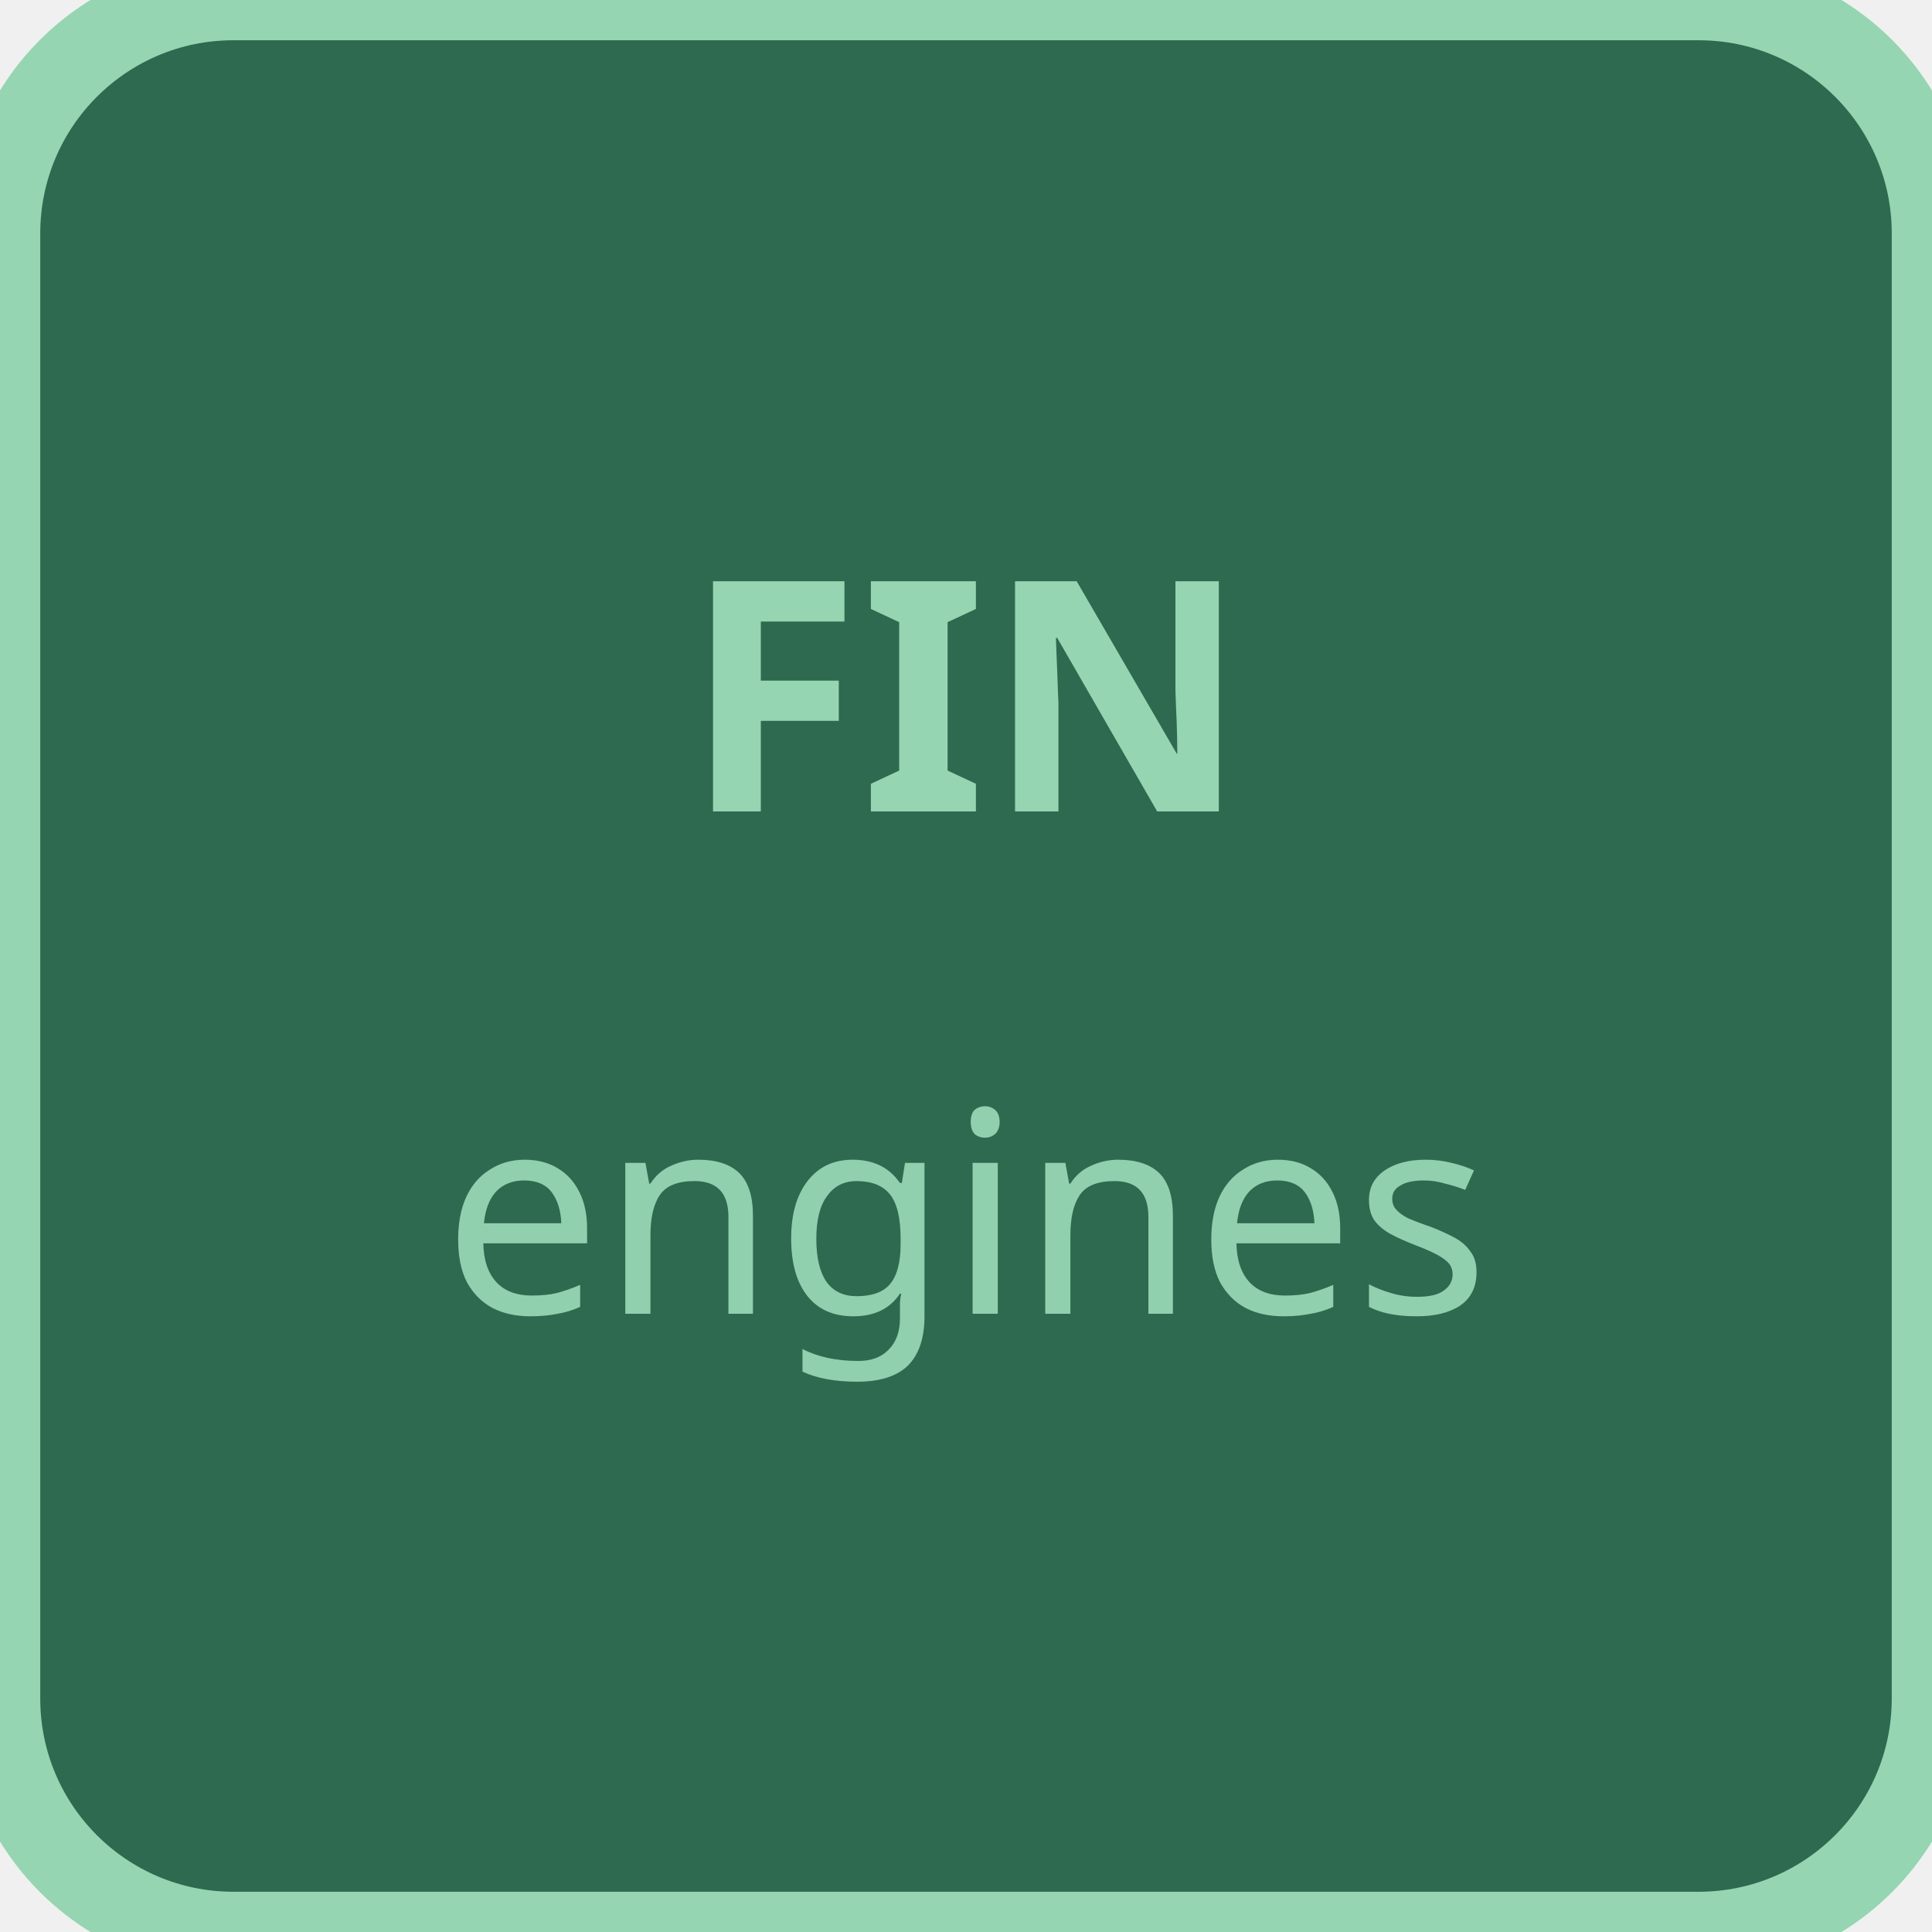
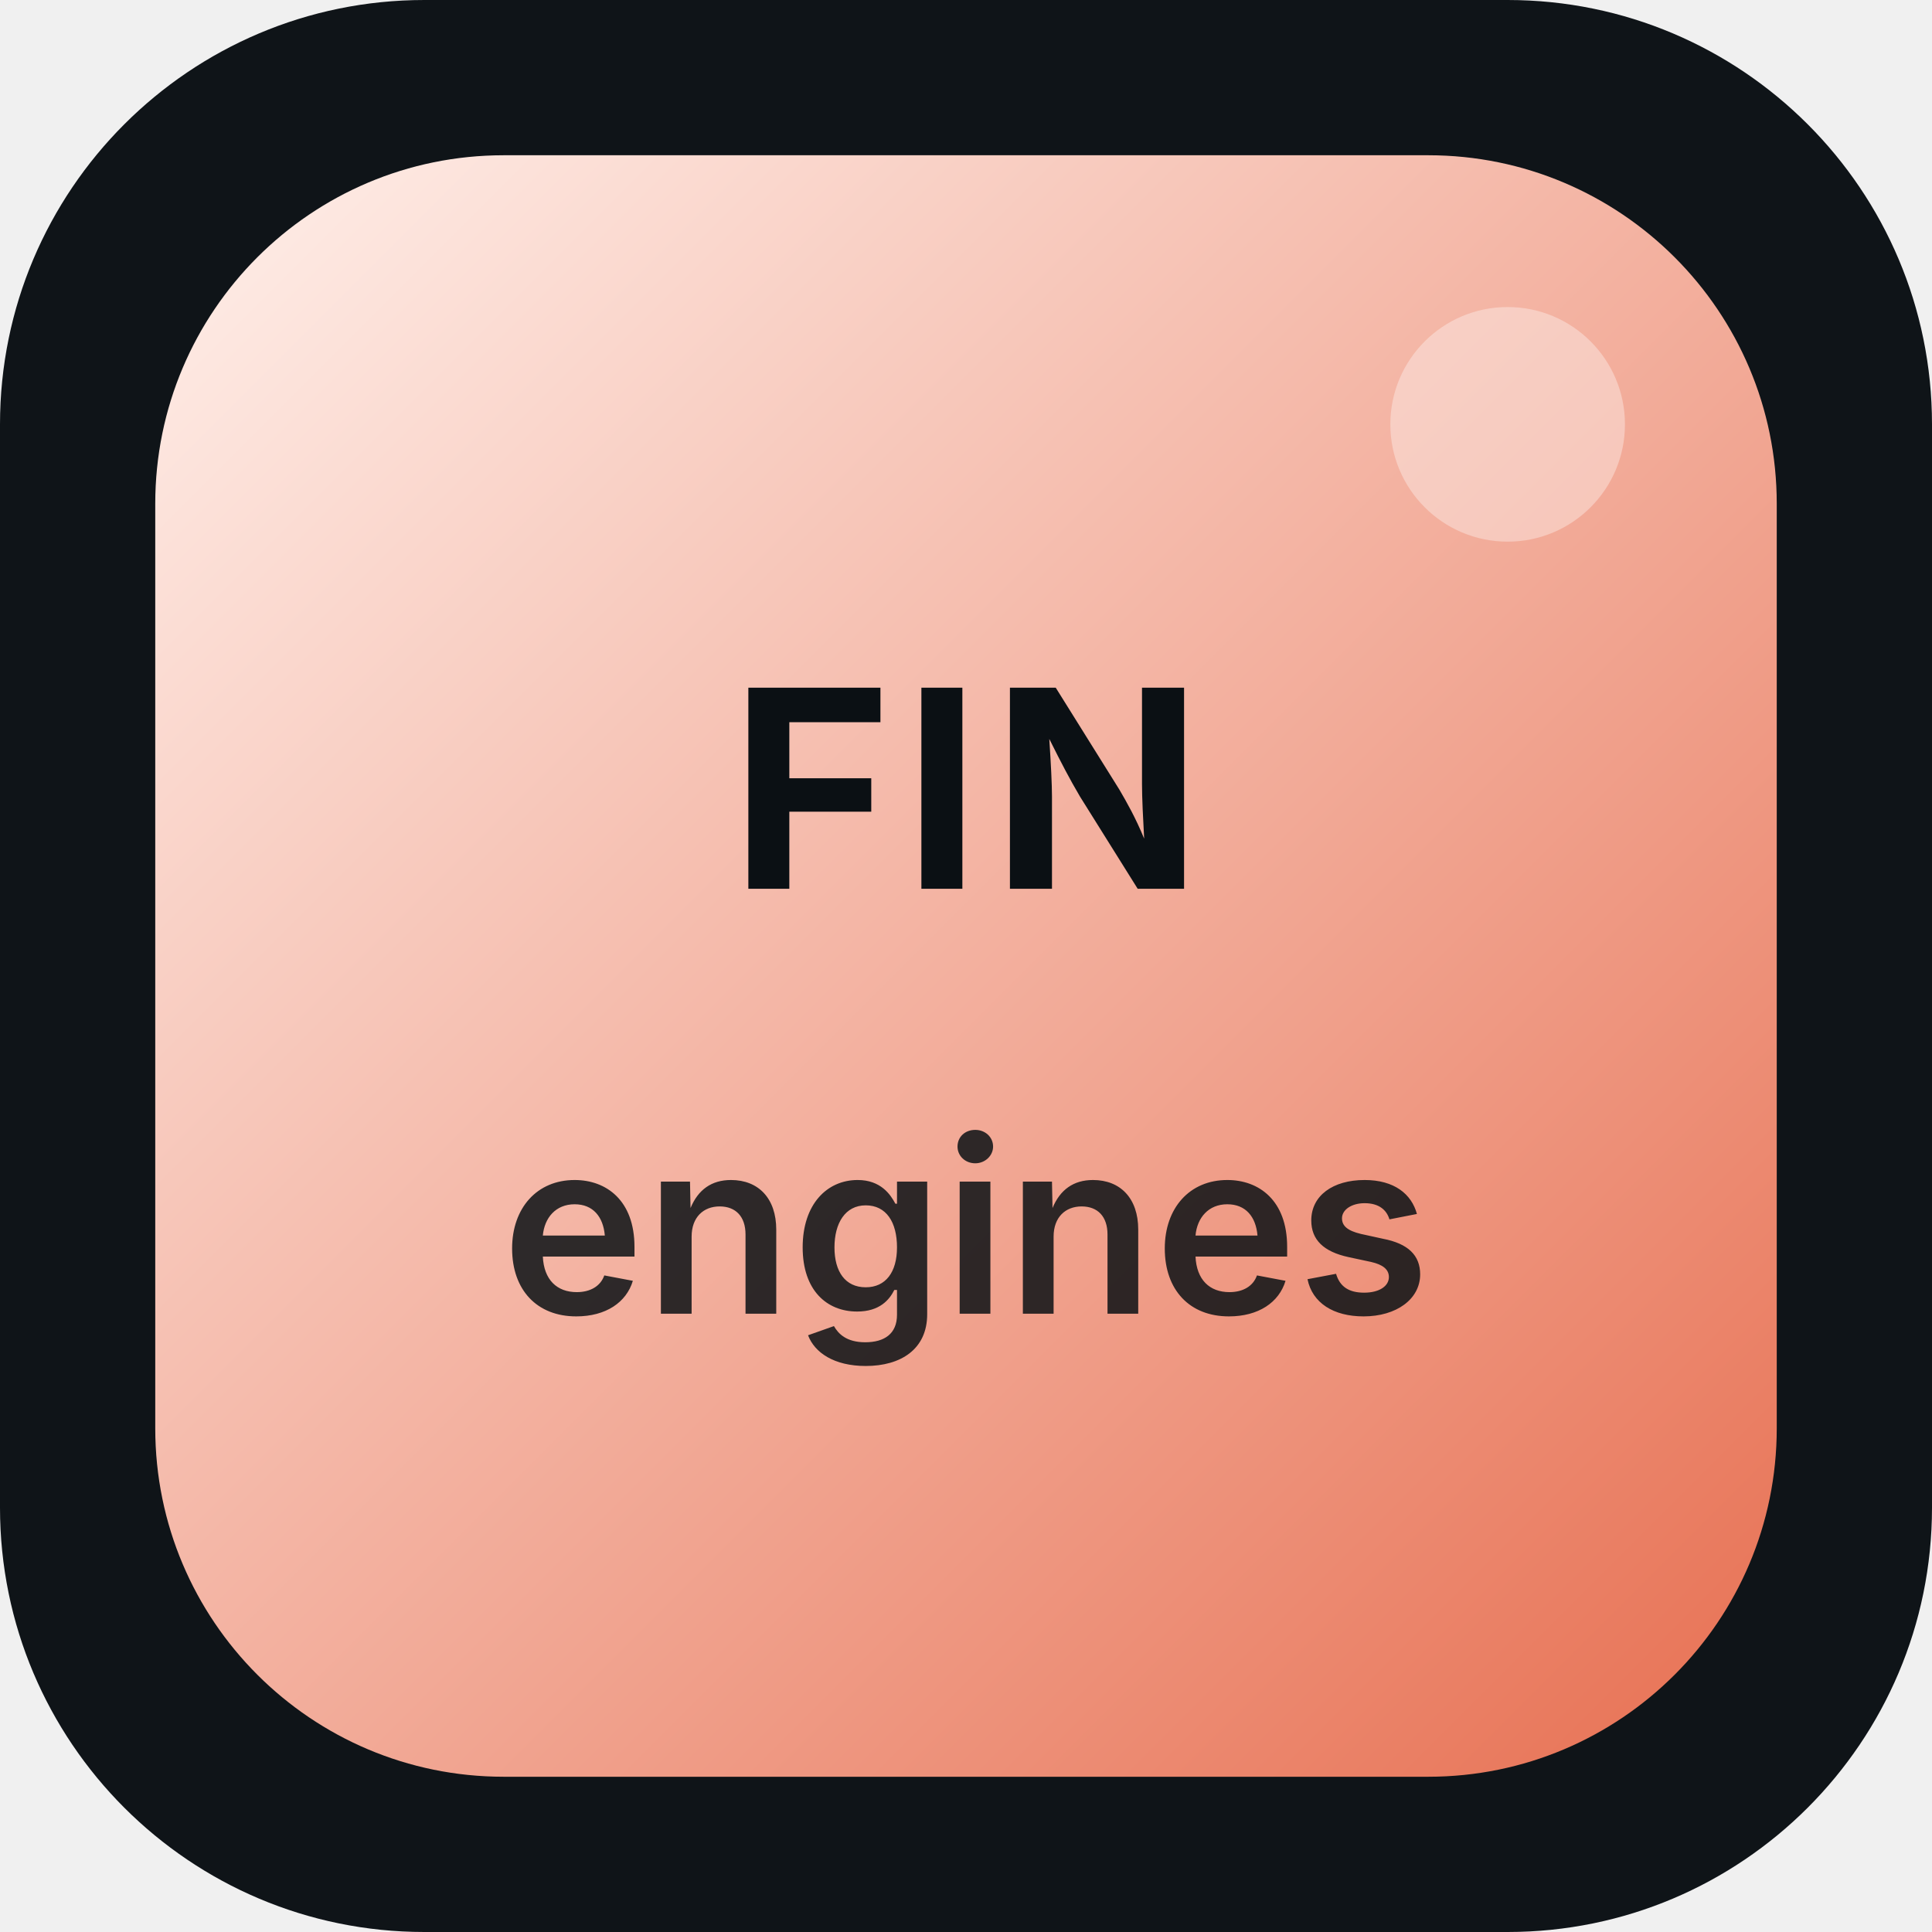
- <svg xmlns="http://www.w3.org/2000/svg" width="48" height="48" viewBox="0 0 48 48">
-   <rect width="48" height="48" rx="5.8" fill="#2d6a4f" stroke="#95d5b2" stroke-width="2" />
-   <text x="50%" y="42%" text-anchor="middle" fill="#95d5b2" font-family="Segoe UI, sans-serif" font-size="8" font-weight="700">FIN</text>
-   <text x="50%" y="68%" text-anchor="middle" fill="#95d5b2" font-family="Segoe UI, sans-serif" font-size="7" opacity="0.95">engines</text>
+ <svg xmlns="http://www.w3.org/2000/svg" width="56" height="56" viewBox="0 0 56 56">
+   <defs>
+     <linearGradient id="g" x1="0" y1="0" x2="1" y2="1">
+       <stop offset="0%" stop-color="#fff1ec" />
+       <stop offset="100%" stop-color="#e76f51" />
+     </linearGradient>
+   </defs>
+   <rect width="56" height="56" rx="12.3" fill="#0f1418" />
+   <rect x="4.5" y="4.5" width="47.0" height="47.0" rx="10.1" fill="url(#g)" />
+   <circle cx="43.7" cy="12.3" r="3.4" fill="#ffffff" opacity="0.35" />
+   <text x="50%" y="46%" text-anchor="middle" fill="#0b1014" font-family="Inter,Segoe UI,sans-serif" font-size="8" font-weight="700" letter-spacing="0.04em">FIN</text>
+   <text x="50%" y="68%" text-anchor="middle" fill="#0b1014" font-family="Inter,Segoe UI,sans-serif" font-size="7" font-weight="600" opacity="0.85">engines</text>
</svg>
